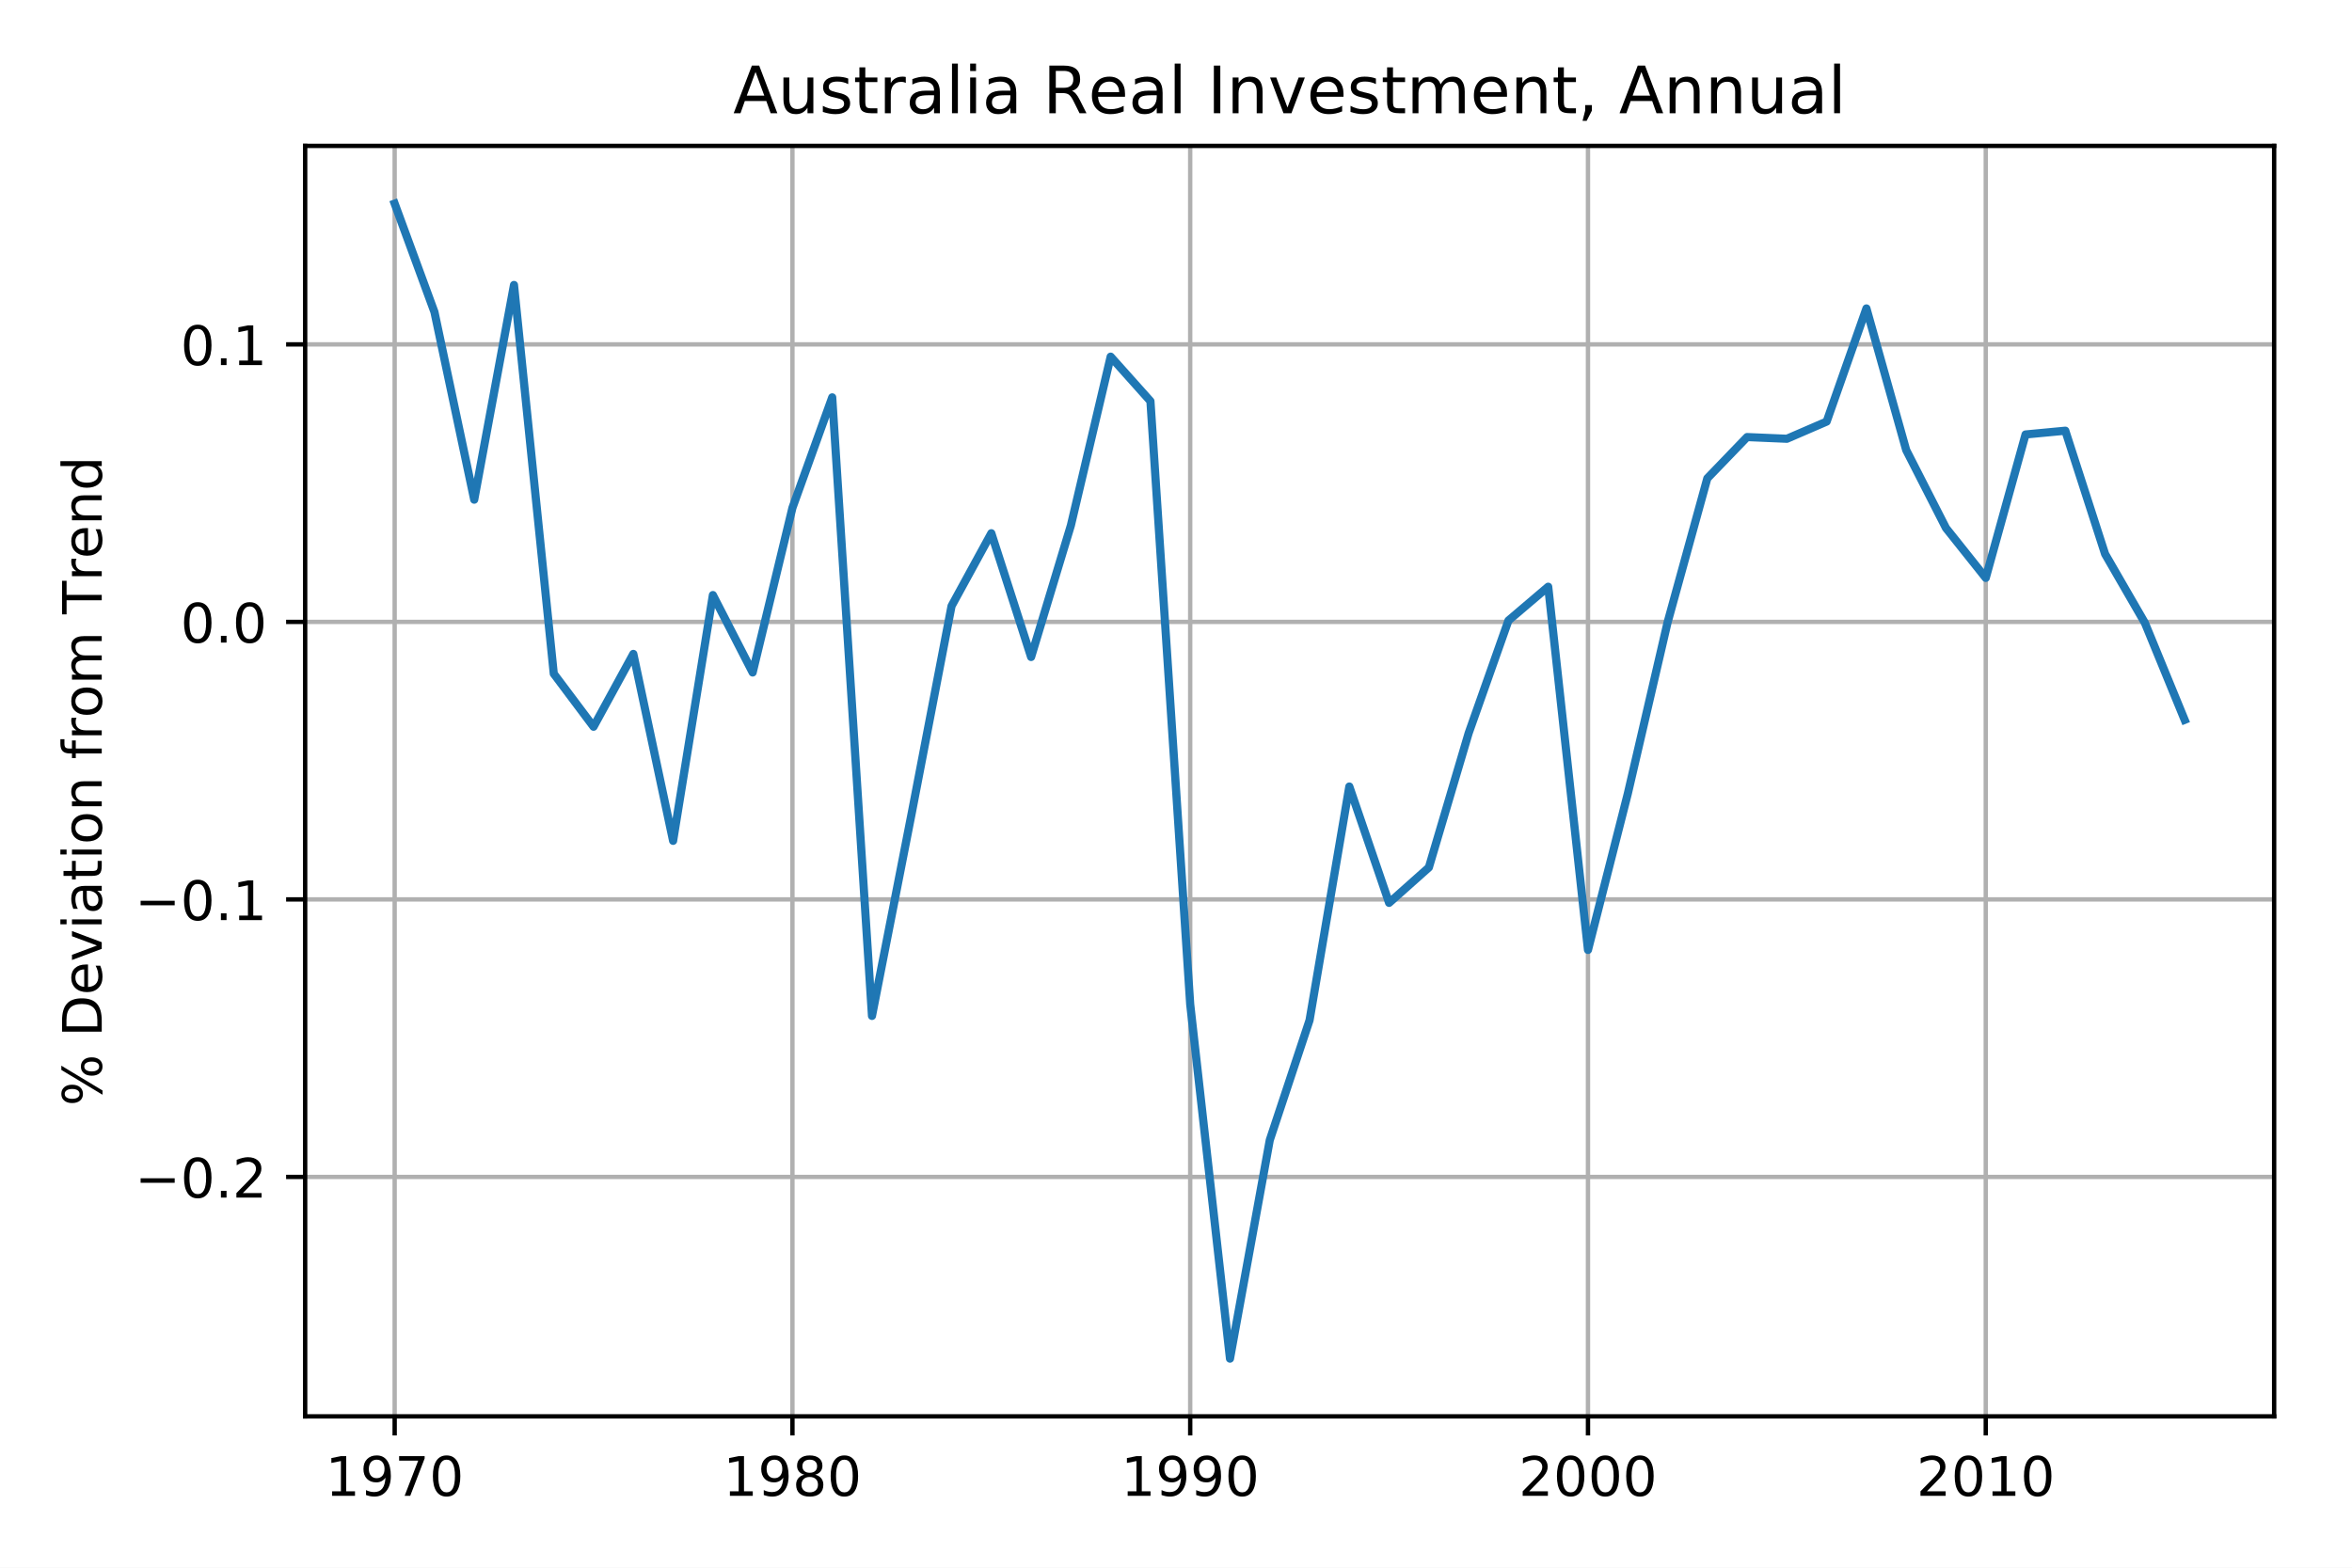
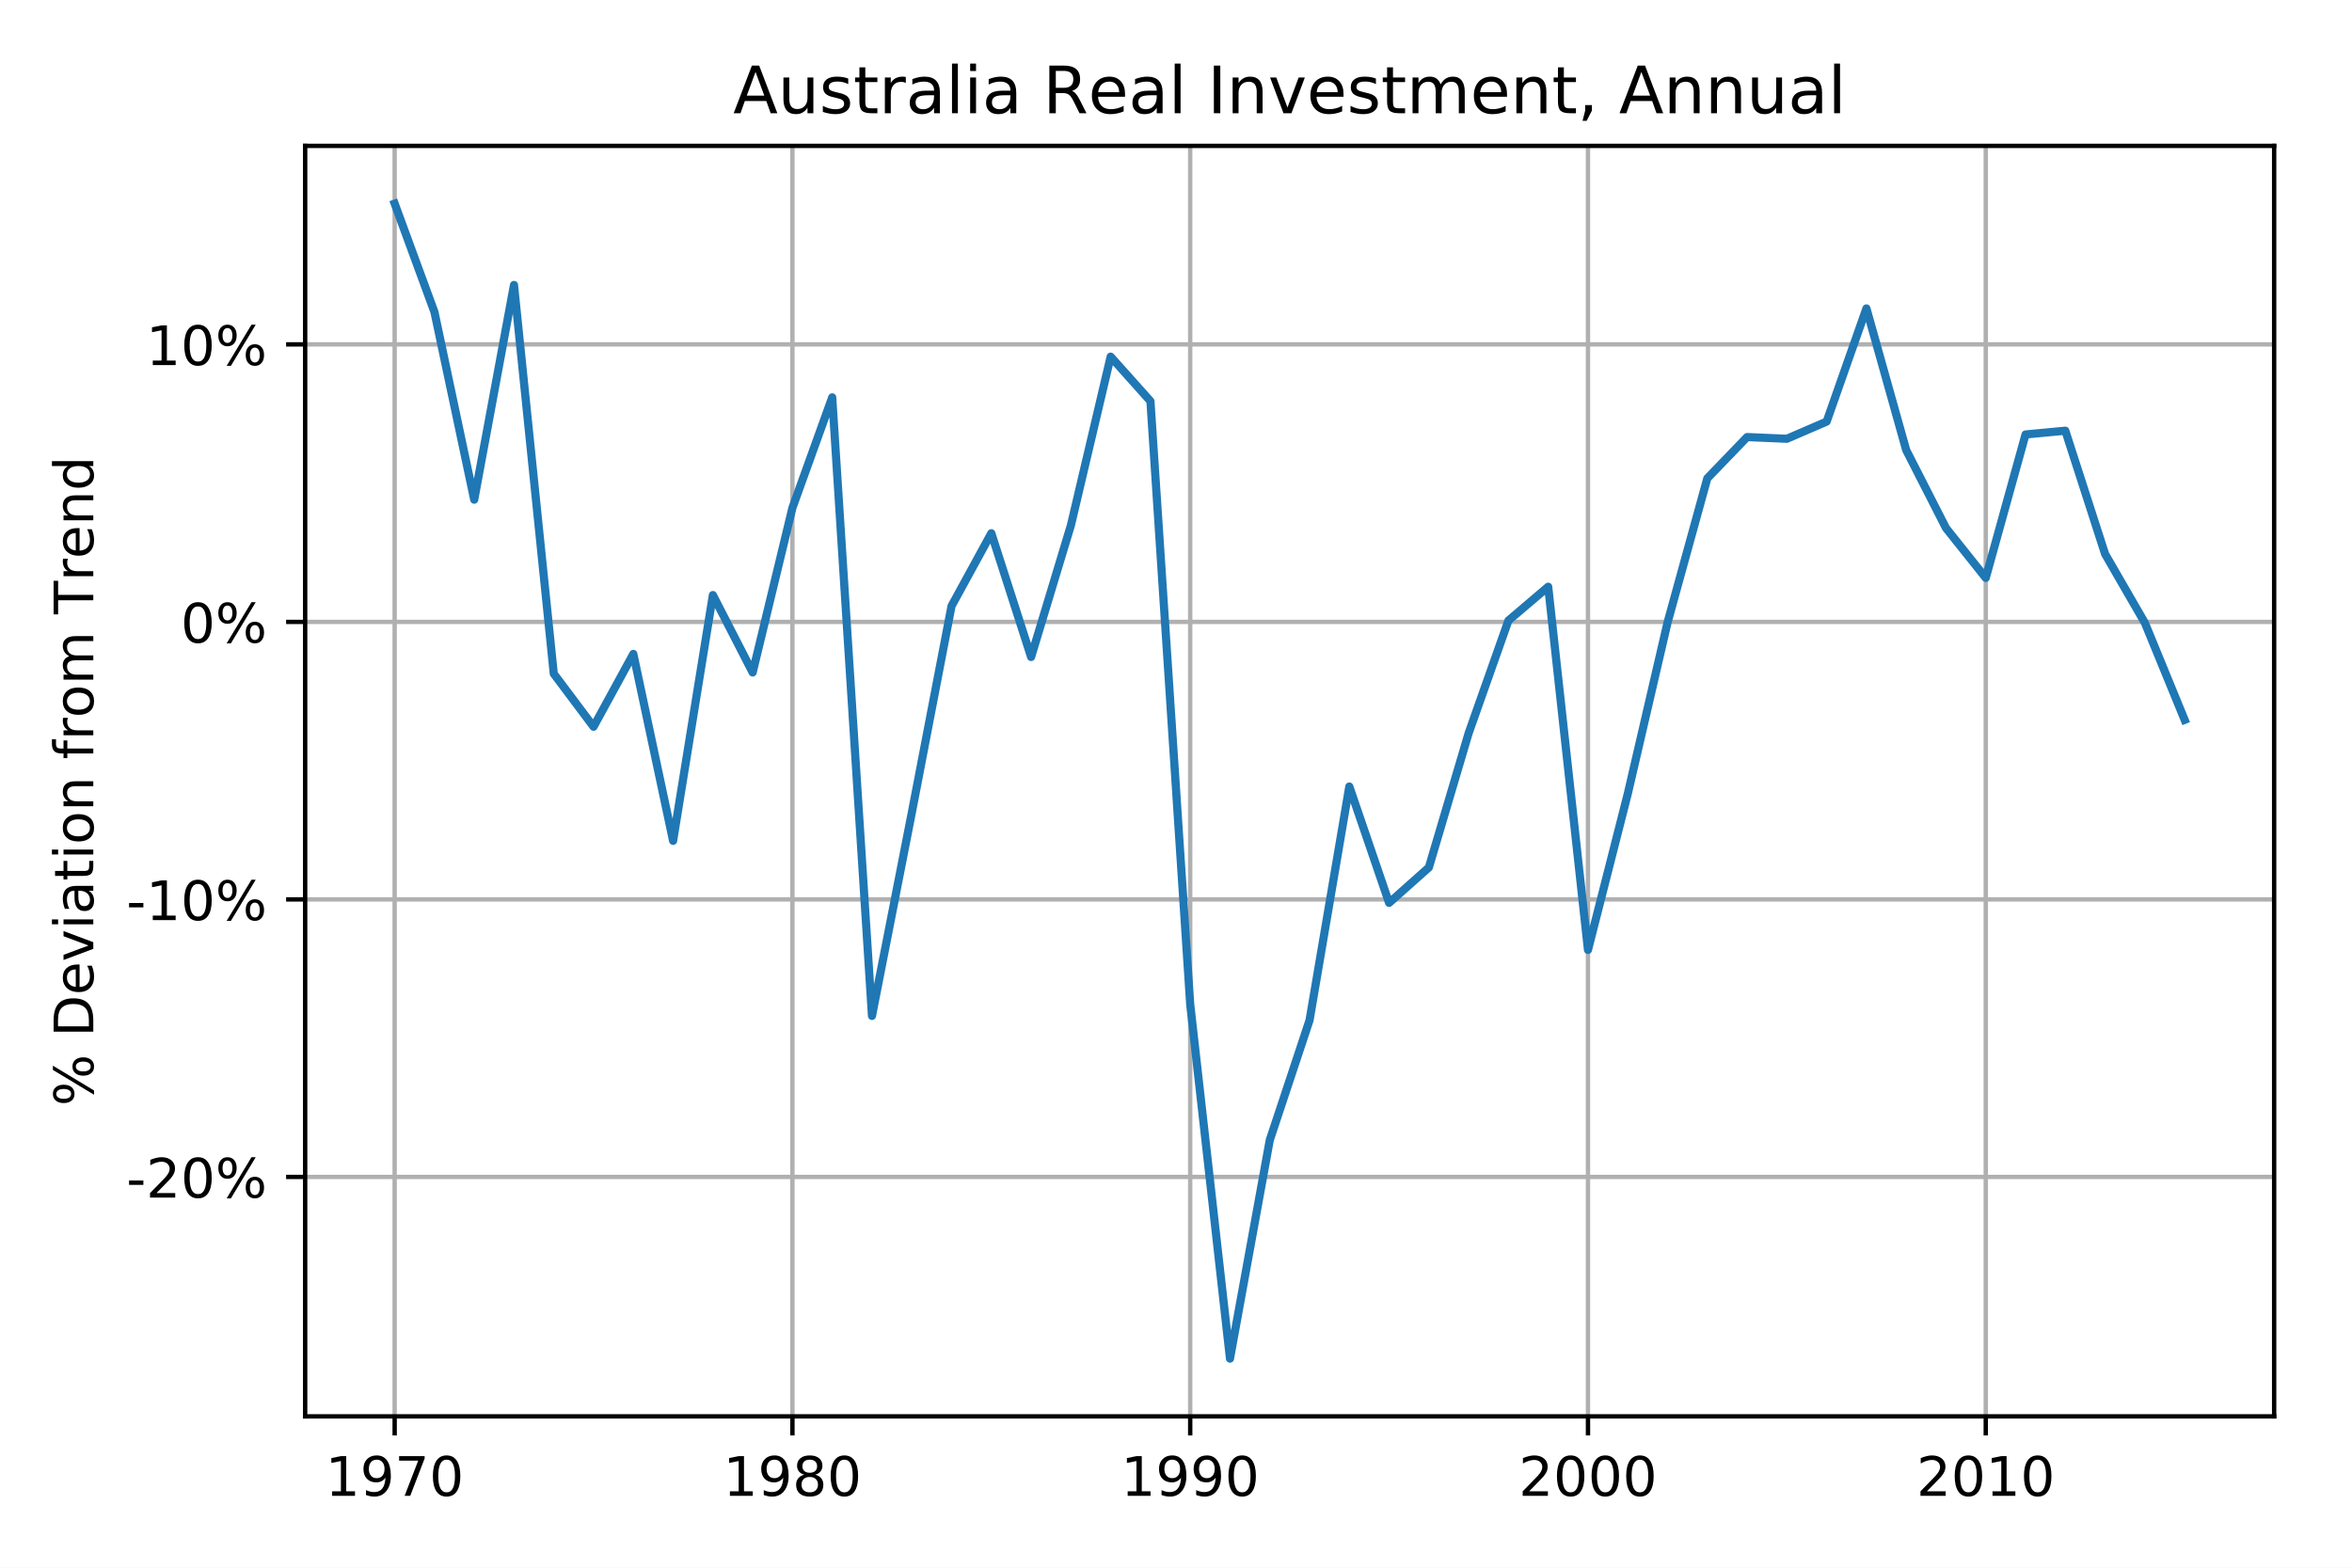
<svg xmlns="http://www.w3.org/2000/svg" xmlns:xlink="http://www.w3.org/1999/xlink" height="288pt" version="1.1" viewBox="0 0 432 288" width="432pt">
  <defs>
    <style type="text/css">
*{stroke-linecap:butt;stroke-linejoin:round;}
  </style>
  </defs>
  <g id="figure_1">
    <g id="patch_1">
      <path d="M 0 288  L 432 288  L 432 0  L 0 0  z " style="fill:#ffffff;" />
    </g>
    <g id="axes_1">
      <g id="patch_2">
        <path d="M 56.05 260.2  L 417.7 260.2  L 417.7 26.8  L 56.05 26.8  z " style="fill:#ffffff;" />
      </g>
      <g id="matplotlib.axis_1">
        <g id="xtick_1">
          <g id="line2d_1">
-             <path clip-path="url(#pbd3791206e)" d="M 72.489 260.2  L 72.489 26.8  " style="fill:none;stroke:#b0b0b0;stroke-linecap:square;stroke-width:0.8;" />
+             <path clip-path="url(#pcd45e8c932)" d="M 72.489 260.2  L 72.489 26.8  " style="fill:none;stroke:#b0b0b0;stroke-linecap:square;stroke-width:0.8;" />
          </g>
          <g id="line2d_2">
            <defs>
-               <path d="M 0 0  L 0 3.5  " id="ma70c5796b2" style="stroke:#000000;stroke-width:0.8;" />
-             </defs>
-             <g>
-               <use style="stroke:#000000;stroke-width:0.8;" x="72.489" xlink:href="#ma70c5796b2" y="260.2" />
+               <path d="M 0 0  L 0 3.5  " id="md289363c74" style="stroke:#000000;stroke-width:0.8;" />
+             </defs>
+             <g>
+               <use style="stroke:#000000;stroke-width:0.8;" x="72.489" xlink:href="#md289363c74" y="260.2" />
            </g>
          </g>
          <g id="text_1">
            <defs>
              <path d="M 12.406 8.297  L 28.516 8.297  L 28.516 63.922  L 10.984 60.406  L 10.984 69.391  L 28.422 72.906  L 38.281 72.906  L 38.281 8.297  L 54.391 8.297  L 54.391 0  L 12.406 0  z " id="DejaVuSans-31" />
              <path d="M 10.984 1.516  L 10.984 10.5  Q 14.703 8.734 18.5 7.812  Q 22.312 6.891 25.984 6.891  Q 35.75 6.891 40.891 13.453  Q 46.047 20.016 46.781 33.406  Q 43.953 29.203 39.594 26.953  Q 35.25 24.703 29.984 24.703  Q 19.047 24.703 12.672 31.312  Q 6.297 37.938 6.297 49.422  Q 6.297 60.641 12.938 67.422  Q 19.578 74.219 30.609 74.219  Q 43.266 74.219 49.922 64.516  Q 56.594 54.828 56.594 36.375  Q 56.594 19.141 48.406 8.859  Q 40.234 -1.422 26.422 -1.422  Q 22.703 -1.422 18.891 -0.688  Q 15.094 0.047 10.984 1.516  z M 30.609 32.422  Q 37.25 32.422 41.125 36.953  Q 45.016 41.5 45.016 49.422  Q 45.016 57.281 41.125 61.844  Q 37.25 66.406 30.609 66.406  Q 23.969 66.406 20.094 61.844  Q 16.219 57.281 16.219 49.422  Q 16.219 41.5 20.094 36.953  Q 23.969 32.422 30.609 32.422  z " id="DejaVuSans-39" />
              <path d="M 8.203 72.906  L 55.078 72.906  L 55.078 68.703  L 28.609 0  L 18.312 0  L 43.219 64.594  L 8.203 64.594  z " id="DejaVuSans-37" />
              <path d="M 31.781 66.406  Q 24.172 66.406 20.328 58.906  Q 16.5 51.422 16.5 36.375  Q 16.5 21.391 20.328 13.891  Q 24.172 6.391 31.781 6.391  Q 39.453 6.391 43.281 13.891  Q 47.125 21.391 47.125 36.375  Q 47.125 51.422 43.281 58.906  Q 39.453 66.406 31.781 66.406  z M 31.781 74.219  Q 44.047 74.219 50.516 64.516  Q 56.984 54.828 56.984 36.375  Q 56.984 17.969 50.516 8.266  Q 44.047 -1.422 31.781 -1.422  Q 19.531 -1.422 13.062 8.266  Q 6.594 17.969 6.594 36.375  Q 6.594 54.828 13.062 64.516  Q 19.531 74.219 31.781 74.219  z " id="DejaVuSans-30" />
            </defs>
            <g transform="translate(59.76364 274.7984)scale(0.1 -0.1)">
              <use xlink:href="#DejaVuSans-31" />
              <use x="63.623" xlink:href="#DejaVuSans-39" />
              <use x="127.246" xlink:href="#DejaVuSans-37" />
              <use x="190.869" xlink:href="#DejaVuSans-30" />
            </g>
          </g>
        </g>
        <g id="xtick_2">
          <g id="line2d_3">
-             <path clip-path="url(#pbd3791206e)" d="M 145.549 260.2  L 145.549 26.8  " style="fill:none;stroke:#b0b0b0;stroke-linecap:square;stroke-width:0.8;" />
+             <path clip-path="url(#pcd45e8c932)" d="M 145.549 260.2  L 145.549 26.8  " style="fill:none;stroke:#b0b0b0;stroke-linecap:square;stroke-width:0.8;" />
          </g>
          <g id="line2d_4">
            <g>
-               <use style="stroke:#000000;stroke-width:0.8;" x="145.549" xlink:href="#ma70c5796b2" y="260.2" />
+               <use style="stroke:#000000;stroke-width:0.8;" x="145.549" xlink:href="#md289363c74" y="260.2" />
            </g>
          </g>
          <g id="text_2">
            <defs>
              <path d="M 31.781 34.625  Q 24.75 34.625 20.719 30.859  Q 16.703 27.094 16.703 20.516  Q 16.703 13.922 20.719 10.156  Q 24.75 6.391 31.781 6.391  Q 38.812 6.391 42.859 10.172  Q 46.922 13.969 46.922 20.516  Q 46.922 27.094 42.891 30.859  Q 38.875 34.625 31.781 34.625  z M 21.922 38.812  Q 15.578 40.375 12.031 44.719  Q 8.5 49.078 8.5 55.328  Q 8.5 64.062 14.719 69.141  Q 20.953 74.219 31.781 74.219  Q 42.672 74.219 48.875 69.141  Q 55.078 64.062 55.078 55.328  Q 55.078 49.078 51.531 44.719  Q 48 40.375 41.703 38.812  Q 48.828 37.156 52.797 32.312  Q 56.781 27.484 56.781 20.516  Q 56.781 9.906 50.312 4.234  Q 43.844 -1.422 31.781 -1.422  Q 19.734 -1.422 13.25 4.234  Q 6.781 9.906 6.781 20.516  Q 6.781 27.484 10.781 32.312  Q 14.797 37.156 21.922 38.812  z M 18.312 54.391  Q 18.312 48.734 21.844 45.562  Q 25.391 42.391 31.781 42.391  Q 38.141 42.391 41.719 45.562  Q 45.312 48.734 45.312 54.391  Q 45.312 60.062 41.719 63.234  Q 38.141 66.406 31.781 66.406  Q 25.391 66.406 21.844 63.234  Q 18.312 60.062 18.312 54.391  z " id="DejaVuSans-38" />
            </defs>
            <g transform="translate(132.8242 274.7984)scale(0.1 -0.1)">
              <use xlink:href="#DejaVuSans-31" />
              <use x="63.623" xlink:href="#DejaVuSans-39" />
              <use x="127.246" xlink:href="#DejaVuSans-38" />
              <use x="190.869" xlink:href="#DejaVuSans-30" />
            </g>
          </g>
        </g>
        <g id="xtick_3">
          <g id="line2d_5">
-             <path clip-path="url(#pbd3791206e)" d="M 218.61 260.2  L 218.61 26.8  " style="fill:none;stroke:#b0b0b0;stroke-linecap:square;stroke-width:0.8;" />
+             <path clip-path="url(#pcd45e8c932)" d="M 218.61 260.2  L 218.61 26.8  " style="fill:none;stroke:#b0b0b0;stroke-linecap:square;stroke-width:0.8;" />
          </g>
          <g id="line2d_6">
            <g>
-               <use style="stroke:#000000;stroke-width:0.8;" x="218.61" xlink:href="#ma70c5796b2" y="260.2" />
+               <use style="stroke:#000000;stroke-width:0.8;" x="218.61" xlink:href="#md289363c74" y="260.2" />
            </g>
          </g>
          <g id="text_3">
            <g transform="translate(205.8848 274.7984)scale(0.1 -0.1)">
              <use xlink:href="#DejaVuSans-31" />
              <use x="63.623" xlink:href="#DejaVuSans-39" />
              <use x="127.246" xlink:href="#DejaVuSans-39" />
              <use x="190.869" xlink:href="#DejaVuSans-30" />
            </g>
          </g>
        </g>
        <g id="xtick_4">
          <g id="line2d_7">
-             <path clip-path="url(#pbd3791206e)" d="M 291.67 260.2  L 291.67 26.8  " style="fill:none;stroke:#b0b0b0;stroke-linecap:square;stroke-width:0.8;" />
+             <path clip-path="url(#pcd45e8c932)" d="M 291.67 260.2  L 291.67 26.8  " style="fill:none;stroke:#b0b0b0;stroke-linecap:square;stroke-width:0.8;" />
          </g>
          <g id="line2d_8">
            <g>
-               <use style="stroke:#000000;stroke-width:0.8;" x="291.67" xlink:href="#ma70c5796b2" y="260.2" />
+               <use style="stroke:#000000;stroke-width:0.8;" x="291.67" xlink:href="#md289363c74" y="260.2" />
            </g>
          </g>
          <g id="text_4">
            <defs>
              <path d="M 19.188 8.297  L 53.609 8.297  L 53.609 0  L 7.328 0  L 7.328 8.297  Q 12.938 14.109 22.625 23.891  Q 32.328 33.688 34.812 36.531  Q 39.547 41.844 41.422 45.531  Q 43.312 49.219 43.312 52.781  Q 43.312 58.594 39.234 62.25  Q 35.156 65.922 28.609 65.922  Q 23.969 65.922 18.812 64.312  Q 13.672 62.703 7.812 59.422  L 7.812 69.391  Q 13.766 71.781 18.938 73  Q 24.125 74.219 28.422 74.219  Q 39.75 74.219 46.484 68.547  Q 53.219 62.891 53.219 53.422  Q 53.219 48.922 51.531 44.891  Q 49.859 40.875 45.406 35.406  Q 44.188 33.984 37.641 27.219  Q 31.109 20.453 19.188 8.297  z " id="DejaVuSans-32" />
            </defs>
            <g transform="translate(278.9455 274.7984)scale(0.1 -0.1)">
              <use xlink:href="#DejaVuSans-32" />
              <use x="63.623" xlink:href="#DejaVuSans-30" />
              <use x="127.246" xlink:href="#DejaVuSans-30" />
              <use x="190.869" xlink:href="#DejaVuSans-30" />
            </g>
          </g>
        </g>
        <g id="xtick_5">
          <g id="line2d_9">
-             <path clip-path="url(#pbd3791206e)" d="M 364.731 260.2  L 364.731 26.8  " style="fill:none;stroke:#b0b0b0;stroke-linecap:square;stroke-width:0.8;" />
+             <path clip-path="url(#pcd45e8c932)" d="M 364.731 260.2  L 364.731 26.8  " style="fill:none;stroke:#b0b0b0;stroke-linecap:square;stroke-width:0.8;" />
          </g>
          <g id="line2d_10">
            <g>
-               <use style="stroke:#000000;stroke-width:0.8;" x="364.731" xlink:href="#ma70c5796b2" y="260.2" />
+               <use style="stroke:#000000;stroke-width:0.8;" x="364.731" xlink:href="#md289363c74" y="260.2" />
            </g>
          </g>
          <g id="text_5">
            <g transform="translate(352.0061 274.7984)scale(0.1 -0.1)">
              <use xlink:href="#DejaVuSans-32" />
              <use x="63.623" xlink:href="#DejaVuSans-30" />
              <use x="127.246" xlink:href="#DejaVuSans-31" />
              <use x="190.869" xlink:href="#DejaVuSans-30" />
            </g>
          </g>
        </g>
      </g>
      <g id="matplotlib.axis_2">
        <g id="ytick_1">
          <g id="line2d_11">
-             <path clip-path="url(#pbd3791206e)" d="M 56.05 216.212  L 417.7 216.212  " style="fill:none;stroke:#b0b0b0;stroke-linecap:square;stroke-width:0.8;" />
+             <path clip-path="url(#pcd45e8c932)" d="M 56.05 216.212  L 417.7 216.212  " style="fill:none;stroke:#b0b0b0;stroke-linecap:square;stroke-width:0.8;" />
          </g>
          <g id="line2d_12">
            <defs>
-               <path d="M 0 0  L -3.5 0  " id="ma6ca97ff79" style="stroke:#000000;stroke-width:0.8;" />
-             </defs>
-             <g>
-               <use style="stroke:#000000;stroke-width:0.8;" x="56.05" xlink:href="#ma6ca97ff79" y="216.212" />
+               <path d="M 0 0  L -3.5 0  " id="m90100c0047" style="stroke:#000000;stroke-width:0.8;" />
+             </defs>
+             <g>
+               <use style="stroke:#000000;stroke-width:0.8;" x="56.05" xlink:href="#m90100c0047" y="216.212" />
            </g>
          </g>
          <g id="text_6">
            <defs>
-               <path d="M 10.594 35.5  L 73.188 35.5  L 73.188 27.203  L 10.594 27.203  z " id="DejaVuSans-2212" />
-               <path d="M 10.688 12.406  L 21 12.406  L 21 0  L 10.688 0  z " id="DejaVuSans-2e" />
-             </defs>
-             <g transform="translate(24.76719 220.0112)scale(0.1 -0.1)">
-               <use xlink:href="#DejaVuSans-2212" />
-               <use x="83.789" xlink:href="#DejaVuSans-30" />
-               <use x="147.412" xlink:href="#DejaVuSans-2e" />
-               <use x="179.199" xlink:href="#DejaVuSans-32" />
+               <path d="M 4.891 31.391  L 31.203 31.391  L 31.203 23.391  L 4.891 23.391  z " id="DejaVuSans-2d" />
+               <path d="M 72.703 32.078  Q 68.453 32.078 66.031 28.469  Q 63.625 24.859 63.625 18.406  Q 63.625 12.062 66.031 8.422  Q 68.453 4.781 72.703 4.781  Q 76.859 4.781 79.266 8.422  Q 81.688 12.062 81.688 18.406  Q 81.688 24.812 79.266 28.438  Q 76.859 32.078 72.703 32.078  z M 72.703 38.281  Q 80.422 38.281 84.953 32.906  Q 89.5 27.547 89.5 18.406  Q 89.5 9.281 84.938 3.922  Q 80.375 -1.422 72.703 -1.422  Q 64.891 -1.422 60.344 3.922  Q 55.812 9.281 55.812 18.406  Q 55.812 27.594 60.375 32.938  Q 64.938 38.281 72.703 38.281  z M 22.312 68.016  Q 18.109 68.016 15.688 64.375  Q 13.281 60.75 13.281 54.391  Q 13.281 47.953 15.672 44.328  Q 18.062 40.719 22.312 40.719  Q 26.562 40.719 28.969 44.328  Q 31.391 47.953 31.391 54.391  Q 31.391 60.688 28.953 64.344  Q 26.516 68.016 22.312 68.016  z M 66.406 74.219  L 74.219 74.219  L 28.609 -1.422  L 20.797 -1.422  z M 22.312 74.219  Q 30.031 74.219 34.609 68.875  Q 39.203 63.531 39.203 54.391  Q 39.203 45.172 34.641 39.844  Q 30.078 34.516 22.312 34.516  Q 14.547 34.516 10.031 39.859  Q 5.516 45.219 5.516 54.391  Q 5.516 63.484 10.047 68.844  Q 14.594 74.219 22.312 74.219  z " id="DejaVuSans-25" />
+             </defs>
+             <g transform="translate(23.21562 220.0112)scale(0.1 -0.1)">
+               <use xlink:href="#DejaVuSans-2d" />
+               <use x="36.084" xlink:href="#DejaVuSans-32" />
+               <use x="99.707" xlink:href="#DejaVuSans-30" />
+               <use x="163.33" xlink:href="#DejaVuSans-25" />
            </g>
          </g>
        </g>
        <g id="ytick_2">
          <g id="line2d_13">
-             <path clip-path="url(#pbd3791206e)" d="M 56.05 165.231  L 417.7 165.231  " style="fill:none;stroke:#b0b0b0;stroke-linecap:square;stroke-width:0.8;" />
+             <path clip-path="url(#pcd45e8c932)" d="M 56.05 165.231  L 417.7 165.231  " style="fill:none;stroke:#b0b0b0;stroke-linecap:square;stroke-width:0.8;" />
          </g>
          <g id="line2d_14">
            <g>
-               <use style="stroke:#000000;stroke-width:0.8;" x="56.05" xlink:href="#ma6ca97ff79" y="165.231" />
+               <use style="stroke:#000000;stroke-width:0.8;" x="56.05" xlink:href="#m90100c0047" y="165.231" />
            </g>
          </g>
          <g id="text_7">
-             <g transform="translate(24.76719 169.0301)scale(0.1 -0.1)">
-               <use xlink:href="#DejaVuSans-2212" />
-               <use x="83.789" xlink:href="#DejaVuSans-30" />
-               <use x="147.412" xlink:href="#DejaVuSans-2e" />
-               <use x="179.199" xlink:href="#DejaVuSans-31" />
+             <g transform="translate(23.21562 169.0301)scale(0.1 -0.1)">
+               <use xlink:href="#DejaVuSans-2d" />
+               <use x="36.084" xlink:href="#DejaVuSans-31" />
+               <use x="99.707" xlink:href="#DejaVuSans-30" />
+               <use x="163.33" xlink:href="#DejaVuSans-25" />
            </g>
          </g>
        </g>
        <g id="ytick_3">
          <g id="line2d_15">
-             <path clip-path="url(#pbd3791206e)" d="M 56.05 114.25  L 417.7 114.25  " style="fill:none;stroke:#b0b0b0;stroke-linecap:square;stroke-width:0.8;" />
+             <path clip-path="url(#pcd45e8c932)" d="M 56.05 114.25  L 417.7 114.25  " style="fill:none;stroke:#b0b0b0;stroke-linecap:square;stroke-width:0.8;" />
          </g>
          <g id="line2d_16">
            <g>
-               <use style="stroke:#000000;stroke-width:0.8;" x="56.05" xlink:href="#ma6ca97ff79" y="114.25" />
+               <use style="stroke:#000000;stroke-width:0.8;" x="56.05" xlink:href="#m90100c0047" y="114.25" />
            </g>
          </g>
          <g id="text_8">
-             <g transform="translate(33.14688 118.049)scale(0.1 -0.1)">
+             <g transform="translate(33.18594 118.049)scale(0.1 -0.1)">
              <use xlink:href="#DejaVuSans-30" />
-               <use x="63.623" xlink:href="#DejaVuSans-2e" />
-               <use x="95.41" xlink:href="#DejaVuSans-30" />
+               <use x="63.623" xlink:href="#DejaVuSans-25" />
            </g>
          </g>
        </g>
        <g id="ytick_4">
          <g id="line2d_17">
-             <path clip-path="url(#pbd3791206e)" d="M 56.05 63.269  L 417.7 63.269  " style="fill:none;stroke:#b0b0b0;stroke-linecap:square;stroke-width:0.8;" />
+             <path clip-path="url(#pcd45e8c932)" d="M 56.05 63.269  L 417.7 63.269  " style="fill:none;stroke:#b0b0b0;stroke-linecap:square;stroke-width:0.8;" />
          </g>
          <g id="line2d_18">
            <g>
-               <use style="stroke:#000000;stroke-width:0.8;" x="56.05" xlink:href="#ma6ca97ff79" y="63.269" />
+               <use style="stroke:#000000;stroke-width:0.8;" x="56.05" xlink:href="#m90100c0047" y="63.269" />
            </g>
          </g>
          <g id="text_9">
-             <g transform="translate(33.14688 67.06793)scale(0.1 -0.1)">
-               <use xlink:href="#DejaVuSans-30" />
-               <use x="63.623" xlink:href="#DejaVuSans-2e" />
-               <use x="95.41" xlink:href="#DejaVuSans-31" />
+             <g transform="translate(26.82344 67.06793)scale(0.1 -0.1)">
+               <use xlink:href="#DejaVuSans-31" />
+               <use x="63.623" xlink:href="#DejaVuSans-30" />
+               <use x="127.246" xlink:href="#DejaVuSans-25" />
            </g>
          </g>
        </g>
        <g id="text_10">
          <defs>
-             <path d="M 72.703 32.078  Q 68.453 32.078 66.031 28.469  Q 63.625 24.859 63.625 18.406  Q 63.625 12.062 66.031 8.422  Q 68.453 4.781 72.703 4.781  Q 76.859 4.781 79.266 8.422  Q 81.688 12.062 81.688 18.406  Q 81.688 24.812 79.266 28.438  Q 76.859 32.078 72.703 32.078  z M 72.703 38.281  Q 80.422 38.281 84.953 32.906  Q 89.5 27.547 89.5 18.406  Q 89.5 9.281 84.938 3.922  Q 80.375 -1.422 72.703 -1.422  Q 64.891 -1.422 60.344 3.922  Q 55.812 9.281 55.812 18.406  Q 55.812 27.594 60.375 32.938  Q 64.938 38.281 72.703 38.281  z M 22.312 68.016  Q 18.109 68.016 15.688 64.375  Q 13.281 60.75 13.281 54.391  Q 13.281 47.953 15.672 44.328  Q 18.062 40.719 22.312 40.719  Q 26.562 40.719 28.969 44.328  Q 31.391 47.953 31.391 54.391  Q 31.391 60.688 28.953 64.344  Q 26.516 68.016 22.312 68.016  z M 66.406 74.219  L 74.219 74.219  L 28.609 -1.422  L 20.797 -1.422  z M 22.312 74.219  Q 30.031 74.219 34.609 68.875  Q 39.203 63.531 39.203 54.391  Q 39.203 45.172 34.641 39.844  Q 30.078 34.516 22.312 34.516  Q 14.547 34.516 10.031 39.859  Q 5.516 45.219 5.516 54.391  Q 5.516 63.484 10.047 68.844  Q 14.594 74.219 22.312 74.219  z " id="DejaVuSans-25" />
            <path id="DejaVuSans-20" />
            <path d="M 19.672 64.797  L 19.672 8.109  L 31.594 8.109  Q 46.688 8.109 53.688 14.938  Q 60.688 21.781 60.688 36.531  Q 60.688 51.172 53.688 57.984  Q 46.688 64.797 31.594 64.797  z M 9.812 72.906  L 30.078 72.906  Q 51.266 72.906 61.172 64.094  Q 71.094 55.281 71.094 36.531  Q 71.094 17.672 61.125 8.828  Q 51.172 0 30.078 0  L 9.812 0  z " id="DejaVuSans-44" />
            <path d="M 56.203 29.594  L 56.203 25.203  L 14.891 25.203  Q 15.484 15.922 20.484 11.062  Q 25.484 6.203 34.422 6.203  Q 39.594 6.203 44.453 7.469  Q 49.312 8.734 54.109 11.281  L 54.109 2.781  Q 49.266 0.734 44.188 -0.344  Q 39.109 -1.422 33.891 -1.422  Q 20.797 -1.422 13.156 6.188  Q 5.516 13.812 5.516 26.812  Q 5.516 40.234 12.766 48.109  Q 20.016 56 32.328 56  Q 43.359 56 49.781 48.891  Q 56.203 41.797 56.203 29.594  z M 47.219 32.234  Q 47.125 39.594 43.094 43.984  Q 39.062 48.391 32.422 48.391  Q 24.906 48.391 20.391 44.141  Q 15.875 39.891 15.188 32.172  z " id="DejaVuSans-65" />
            <path d="M 2.984 54.688  L 12.5 54.688  L 29.594 8.797  L 46.688 54.688  L 56.203 54.688  L 35.688 0  L 23.484 0  z " id="DejaVuSans-76" />
            <path d="M 9.422 54.688  L 18.406 54.688  L 18.406 0  L 9.422 0  z M 9.422 75.984  L 18.406 75.984  L 18.406 64.594  L 9.422 64.594  z " id="DejaVuSans-69" />
            <path d="M 34.281 27.484  Q 23.391 27.484 19.188 25  Q 14.984 22.516 14.984 16.5  Q 14.984 11.719 18.141 8.906  Q 21.297 6.109 26.703 6.109  Q 34.188 6.109 38.703 11.406  Q 43.219 16.703 43.219 25.484  L 43.219 27.484  z M 52.203 31.203  L 52.203 0  L 43.219 0  L 43.219 8.297  Q 40.141 3.328 35.547 0.953  Q 30.953 -1.422 24.312 -1.422  Q 15.922 -1.422 10.953 3.297  Q 6 8.016 6 15.922  Q 6 25.141 12.172 29.828  Q 18.359 34.516 30.609 34.516  L 43.219 34.516  L 43.219 35.406  Q 43.219 41.609 39.141 45  Q 35.062 48.391 27.688 48.391  Q 23 48.391 18.547 47.266  Q 14.109 46.141 10.016 43.891  L 10.016 52.203  Q 14.938 54.109 19.578 55.047  Q 24.219 56 28.609 56  Q 40.484 56 46.344 49.844  Q 52.203 43.703 52.203 31.203  z " id="DejaVuSans-61" />
            <path d="M 18.312 70.219  L 18.312 54.688  L 36.812 54.688  L 36.812 47.703  L 18.312 47.703  L 18.312 18.016  Q 18.312 11.328 20.141 9.422  Q 21.969 7.516 27.594 7.516  L 36.812 7.516  L 36.812 0  L 27.594 0  Q 17.188 0 13.234 3.875  Q 9.281 7.766 9.281 18.016  L 9.281 47.703  L 2.688 47.703  L 2.688 54.688  L 9.281 54.688  L 9.281 70.219  z " id="DejaVuSans-74" />
            <path d="M 30.609 48.391  Q 23.391 48.391 19.188 42.75  Q 14.984 37.109 14.984 27.297  Q 14.984 17.484 19.156 11.844  Q 23.344 6.203 30.609 6.203  Q 37.797 6.203 41.984 11.859  Q 46.188 17.531 46.188 27.297  Q 46.188 37.016 41.984 42.703  Q 37.797 48.391 30.609 48.391  z M 30.609 56  Q 42.328 56 49.016 48.375  Q 55.719 40.766 55.719 27.297  Q 55.719 13.875 49.016 6.219  Q 42.328 -1.422 30.609 -1.422  Q 18.844 -1.422 12.172 6.219  Q 5.516 13.875 5.516 27.297  Q 5.516 40.766 12.172 48.375  Q 18.844 56 30.609 56  z " id="DejaVuSans-6f" />
            <path d="M 54.891 33.016  L 54.891 0  L 45.906 0  L 45.906 32.719  Q 45.906 40.484 42.875 44.328  Q 39.844 48.188 33.797 48.188  Q 26.516 48.188 22.312 43.547  Q 18.109 38.922 18.109 30.906  L 18.109 0  L 9.078 0  L 9.078 54.688  L 18.109 54.688  L 18.109 46.188  Q 21.344 51.125 25.703 53.562  Q 30.078 56 35.797 56  Q 45.219 56 50.047 50.172  Q 54.891 44.344 54.891 33.016  z " id="DejaVuSans-6e" />
            <path d="M 37.109 75.984  L 37.109 68.5  L 28.516 68.5  Q 23.688 68.5 21.797 66.547  Q 19.922 64.594 19.922 59.516  L 19.922 54.688  L 34.719 54.688  L 34.719 47.703  L 19.922 47.703  L 19.922 0  L 10.891 0  L 10.891 47.703  L 2.297 47.703  L 2.297 54.688  L 10.891 54.688  L 10.891 58.5  Q 10.891 67.625 15.141 71.797  Q 19.391 75.984 28.609 75.984  z " id="DejaVuSans-66" />
            <path d="M 41.109 46.297  Q 39.594 47.172 37.812 47.578  Q 36.031 48 33.891 48  Q 26.266 48 22.188 43.047  Q 18.109 38.094 18.109 28.812  L 18.109 0  L 9.078 0  L 9.078 54.688  L 18.109 54.688  L 18.109 46.188  Q 20.953 51.172 25.484 53.578  Q 30.031 56 36.531 56  Q 37.453 56 38.578 55.875  Q 39.703 55.766 41.062 55.516  z " id="DejaVuSans-72" />
            <path d="M 52 44.188  Q 55.375 50.25 60.062 53.125  Q 64.75 56 71.094 56  Q 79.641 56 84.281 50.016  Q 88.922 44.047 88.922 33.016  L 88.922 0  L 79.891 0  L 79.891 32.719  Q 79.891 40.578 77.094 44.375  Q 74.312 48.188 68.609 48.188  Q 61.625 48.188 57.562 43.547  Q 53.516 38.922 53.516 30.906  L 53.516 0  L 44.484 0  L 44.484 32.719  Q 44.484 40.625 41.703 44.406  Q 38.922 48.188 33.109 48.188  Q 26.219 48.188 22.156 43.531  Q 18.109 38.875 18.109 30.906  L 18.109 0  L 9.078 0  L 9.078 54.688  L 18.109 54.688  L 18.109 46.188  Q 21.188 51.219 25.484 53.609  Q 29.781 56 35.688 56  Q 41.656 56 45.828 52.969  Q 50 49.953 52 44.188  z " id="DejaVuSans-6d" />
            <path d="M -0.297 72.906  L 61.375 72.906  L 61.375 64.594  L 35.5 64.594  L 35.5 0  L 25.594 0  L 25.594 64.594  L -0.297 64.594  z " id="DejaVuSans-54" />
            <path d="M 45.406 46.391  L 45.406 75.984  L 54.391 75.984  L 54.391 0  L 45.406 0  L 45.406 8.203  Q 42.578 3.328 38.25 0.953  Q 33.938 -1.422 27.875 -1.422  Q 17.969 -1.422 11.734 6.484  Q 5.516 14.406 5.516 27.297  Q 5.516 40.188 11.734 48.094  Q 17.969 56 27.875 56  Q 33.938 56 38.25 53.625  Q 42.578 51.266 45.406 46.391  z M 14.797 27.297  Q 14.797 17.391 18.875 11.75  Q 22.953 6.109 30.078 6.109  Q 37.203 6.109 41.297 11.75  Q 45.406 17.391 45.406 27.297  Q 45.406 37.203 41.297 42.844  Q 37.203 48.484 30.078 48.484  Q 22.953 48.484 18.875 42.844  Q 14.797 37.203 14.797 27.297  z " id="DejaVuSans-64" />
          </defs>
-           <g transform="translate(18.6875 203.1945)rotate(-90)scale(0.1 -0.1)">
+           <g transform="translate(17.13594 203.1945)rotate(-90)scale(0.1 -0.1)">
            <use xlink:href="#DejaVuSans-25" />
            <use x="95.02" xlink:href="#DejaVuSans-20" />
            <use x="126.807" xlink:href="#DejaVuSans-44" />
            <use x="203.809" xlink:href="#DejaVuSans-65" />
            <use x="265.332" xlink:href="#DejaVuSans-76" />
            <use x="324.512" xlink:href="#DejaVuSans-69" />
            <use x="352.295" xlink:href="#DejaVuSans-61" />
            <use x="413.574" xlink:href="#DejaVuSans-74" />
            <use x="452.783" xlink:href="#DejaVuSans-69" />
            <use x="480.566" xlink:href="#DejaVuSans-6f" />
            <use x="541.748" xlink:href="#DejaVuSans-6e" />
            <use x="605.127" xlink:href="#DejaVuSans-20" />
            <use x="636.914" xlink:href="#DejaVuSans-66" />
            <use x="672.119" xlink:href="#DejaVuSans-72" />
            <use x="713.201" xlink:href="#DejaVuSans-6f" />
            <use x="774.383" xlink:href="#DejaVuSans-6d" />
            <use x="871.795" xlink:href="#DejaVuSans-20" />
            <use x="903.582" xlink:href="#DejaVuSans-54" />
            <use x="964.447" xlink:href="#DejaVuSans-72" />
            <use x="1005.529" xlink:href="#DejaVuSans-65" />
            <use x="1067.053" xlink:href="#DejaVuSans-6e" />
            <use x="1130.432" xlink:href="#DejaVuSans-64" />
          </g>
        </g>
      </g>
      <g id="line2d_19">
-         <path clip-path="url(#pbd3791206e)" d="M 72.489 37.409  L 79.795 57.317  L 87.101 91.795  L 94.407 52.351  L 101.713 123.769  L 109.019 133.508  L 116.325 120.131  L 123.631 154.469  L 130.937 109.319  L 138.243 123.541  L 145.549 93.293  L 152.855 72.999  L 160.161 186.633  L 167.467 149.34  L 174.773 111.331  L 182.08 97.961  L 189.386 120.695  L 196.692 96.52  L 203.998 65.523  L 211.304 73.691  L 218.61 184.505  L 225.916 249.591  L 233.222 209.454  L 240.528 187.434  L 247.834 144.492  L 255.14 165.865  L 262.446 159.359  L 269.752 134.685  L 277.058 114.003  L 284.364 107.787  L 291.67 174.511  L 298.977 145.833  L 306.283 114.365  L 313.589 87.875  L 320.895 80.293  L 328.201 80.606  L 335.507 77.448  L 342.813 56.662  L 350.119 82.686  L 357.425 97.003  L 364.731 106.167  L 372.037 79.817  L 379.343 79.125  L 386.649 101.775  L 393.955 114.423  L 401.261 132.242  " style="fill:none;stroke:#1f77b4;stroke-linecap:square;stroke-width:1.5;" />
+         <path clip-path="url(#pcd45e8c932)" d="M 72.489 37.409  L 79.795 57.317  L 87.101 91.795  L 94.407 52.351  L 101.713 123.769  L 109.019 133.508  L 116.325 120.131  L 123.631 154.469  L 130.937 109.319  L 138.243 123.541  L 145.549 93.293  L 152.855 72.999  L 160.161 186.633  L 167.467 149.34  L 174.773 111.331  L 182.08 97.961  L 189.386 120.695  L 196.692 96.52  L 203.998 65.523  L 211.304 73.691  L 218.61 184.505  L 225.916 249.591  L 233.222 209.454  L 240.528 187.434  L 247.834 144.492  L 255.14 165.865  L 262.446 159.359  L 269.752 134.685  L 277.058 114.003  L 284.364 107.787  L 291.67 174.511  L 298.977 145.833  L 306.283 114.365  L 313.589 87.875  L 320.895 80.293  L 328.201 80.606  L 335.507 77.448  L 342.813 56.662  L 350.119 82.686  L 357.425 97.003  L 364.731 106.167  L 372.037 79.817  L 379.343 79.125  L 386.649 101.775  L 393.955 114.423  L 401.261 132.242  " style="fill:none;stroke:#1f77b4;stroke-linecap:square;stroke-width:1.5;" />
      </g>
      <g id="patch_3">
        <path d="M 56.05 260.2  L 56.05 26.8  " style="fill:none;stroke:#000000;stroke-linecap:square;stroke-linejoin:miter;stroke-width:0.8;" />
      </g>
      <g id="patch_4">
        <path d="M 417.7 260.2  L 417.7 26.8  " style="fill:none;stroke:#000000;stroke-linecap:square;stroke-linejoin:miter;stroke-width:0.8;" />
      </g>
      <g id="patch_5">
        <path d="M 56.05 260.2  L 417.7 260.2  " style="fill:none;stroke:#000000;stroke-linecap:square;stroke-linejoin:miter;stroke-width:0.8;" />
      </g>
      <g id="patch_6">
        <path d="M 56.05 26.8  L 417.7 26.8  " style="fill:none;stroke:#000000;stroke-linecap:square;stroke-linejoin:miter;stroke-width:0.8;" />
      </g>
      <g id="text_11">
        <defs>
          <path d="M 34.188 63.188  L 20.797 26.906  L 47.609 26.906  z M 28.609 72.906  L 39.797 72.906  L 67.578 0  L 57.328 0  L 50.688 18.703  L 17.828 18.703  L 11.188 0  L 0.781 0  z " id="DejaVuSans-41" />
          <path d="M 8.5 21.578  L 8.5 54.688  L 17.484 54.688  L 17.484 21.922  Q 17.484 14.156 20.5 10.266  Q 23.531 6.391 29.594 6.391  Q 36.859 6.391 41.078 11.031  Q 45.312 15.672 45.312 23.688  L 45.312 54.688  L 54.297 54.688  L 54.297 0  L 45.312 0  L 45.312 8.406  Q 42.047 3.422 37.719 1  Q 33.406 -1.422 27.688 -1.422  Q 18.266 -1.422 13.375 4.438  Q 8.5 10.297 8.5 21.578  z M 31.109 56  z " id="DejaVuSans-75" />
          <path d="M 44.281 53.078  L 44.281 44.578  Q 40.484 46.531 36.375 47.5  Q 32.281 48.484 27.875 48.484  Q 21.188 48.484 17.844 46.438  Q 14.5 44.391 14.5 40.281  Q 14.5 37.156 16.891 35.375  Q 19.281 33.594 26.516 31.984  L 29.594 31.297  Q 39.156 29.25 43.188 25.516  Q 47.219 21.781 47.219 15.094  Q 47.219 7.469 41.188 3.016  Q 35.156 -1.422 24.609 -1.422  Q 20.219 -1.422 15.453 -0.562  Q 10.688 0.297 5.422 2  L 5.422 11.281  Q 10.406 8.688 15.234 7.391  Q 20.062 6.109 24.812 6.109  Q 31.156 6.109 34.562 8.281  Q 37.984 10.453 37.984 14.406  Q 37.984 18.062 35.516 20.016  Q 33.062 21.969 24.703 23.781  L 21.578 24.516  Q 13.234 26.266 9.516 29.906  Q 5.812 33.547 5.812 39.891  Q 5.812 47.609 11.281 51.797  Q 16.75 56 26.812 56  Q 31.781 56 36.172 55.266  Q 40.578 54.547 44.281 53.078  z " id="DejaVuSans-73" />
          <path d="M 9.422 75.984  L 18.406 75.984  L 18.406 0  L 9.422 0  z " id="DejaVuSans-6c" />
          <path d="M 44.391 34.188  Q 47.562 33.109 50.562 29.594  Q 53.562 26.078 56.594 19.922  L 66.609 0  L 56 0  L 46.688 18.703  Q 43.062 26.031 39.672 28.422  Q 36.281 30.812 30.422 30.812  L 19.672 30.812  L 19.672 0  L 9.812 0  L 9.812 72.906  L 32.078 72.906  Q 44.578 72.906 50.734 67.672  Q 56.891 62.453 56.891 51.906  Q 56.891 45.016 53.688 40.469  Q 50.484 35.938 44.391 34.188  z M 19.672 64.797  L 19.672 38.922  L 32.078 38.922  Q 39.203 38.922 42.844 42.219  Q 46.484 45.516 46.484 51.906  Q 46.484 58.297 42.844 61.547  Q 39.203 64.797 32.078 64.797  z " id="DejaVuSans-52" />
          <path d="M 9.812 72.906  L 19.672 72.906  L 19.672 0  L 9.812 0  z " id="DejaVuSans-49" />
          <path d="M 11.719 12.406  L 22.016 12.406  L 22.016 4  L 14.016 -11.625  L 7.719 -11.625  L 11.719 4  z " id="DejaVuSans-2c" />
        </defs>
        <g transform="translate(134.6678 20.8)scale(0.12 -0.12)">
          <use xlink:href="#DejaVuSans-41" />
          <use x="68.408" xlink:href="#DejaVuSans-75" />
          <use x="131.787" xlink:href="#DejaVuSans-73" />
          <use x="183.887" xlink:href="#DejaVuSans-74" />
          <use x="223.096" xlink:href="#DejaVuSans-72" />
          <use x="264.209" xlink:href="#DejaVuSans-61" />
          <use x="325.488" xlink:href="#DejaVuSans-6c" />
          <use x="353.271" xlink:href="#DejaVuSans-69" />
          <use x="381.055" xlink:href="#DejaVuSans-61" />
          <use x="442.334" xlink:href="#DejaVuSans-20" />
          <use x="474.121" xlink:href="#DejaVuSans-52" />
          <use x="543.541" xlink:href="#DejaVuSans-65" />
          <use x="605.064" xlink:href="#DejaVuSans-61" />
          <use x="666.344" xlink:href="#DejaVuSans-6c" />
          <use x="694.127" xlink:href="#DejaVuSans-20" />
          <use x="725.914" xlink:href="#DejaVuSans-49" />
          <use x="755.406" xlink:href="#DejaVuSans-6e" />
          <use x="818.785" xlink:href="#DejaVuSans-76" />
          <use x="877.965" xlink:href="#DejaVuSans-65" />
          <use x="939.488" xlink:href="#DejaVuSans-73" />
          <use x="991.588" xlink:href="#DejaVuSans-74" />
          <use x="1030.797" xlink:href="#DejaVuSans-6d" />
          <use x="1128.209" xlink:href="#DejaVuSans-65" />
          <use x="1189.732" xlink:href="#DejaVuSans-6e" />
          <use x="1253.111" xlink:href="#DejaVuSans-74" />
          <use x="1292.32" xlink:href="#DejaVuSans-2c" />
          <use x="1324.107" xlink:href="#DejaVuSans-20" />
          <use x="1355.895" xlink:href="#DejaVuSans-41" />
          <use x="1424.303" xlink:href="#DejaVuSans-6e" />
          <use x="1487.682" xlink:href="#DejaVuSans-6e" />
          <use x="1551.061" xlink:href="#DejaVuSans-75" />
          <use x="1614.439" xlink:href="#DejaVuSans-61" />
          <use x="1675.719" xlink:href="#DejaVuSans-6c" />
        </g>
      </g>
    </g>
  </g>
  <defs>
-     <clipPath id="pbd3791206e">
+     <clipPath id="pcd45e8c932">
      <rect height="233.4" width="361.65" x="56.05" y="26.8" />
    </clipPath>
  </defs>
</svg>
